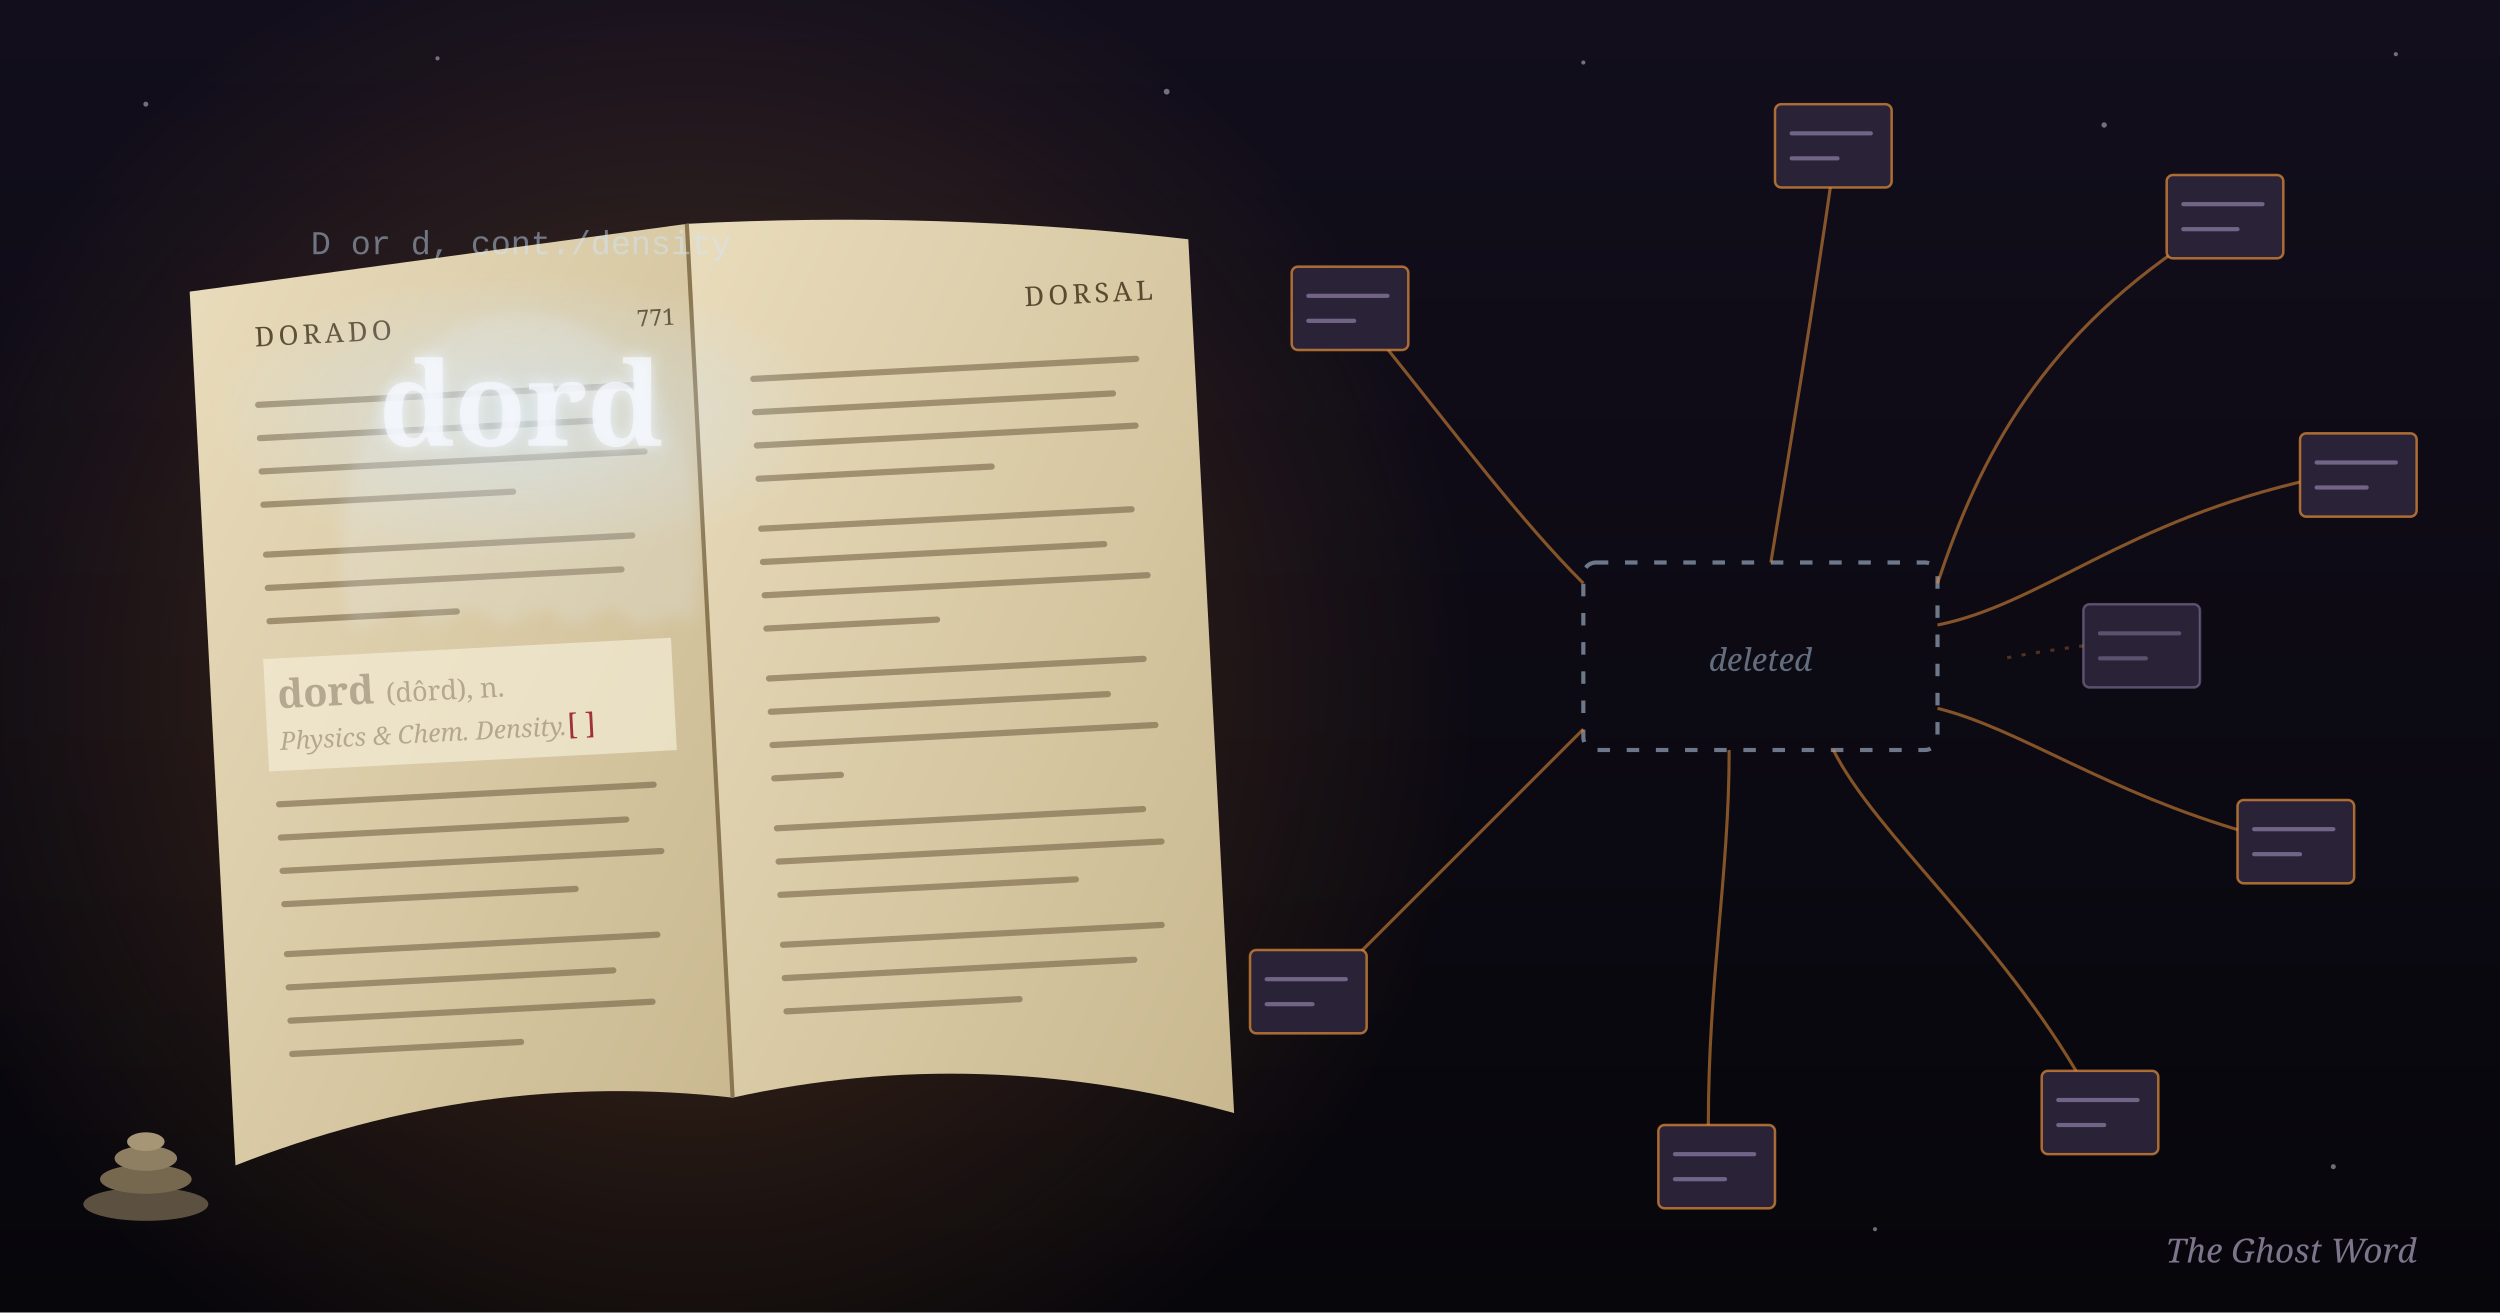
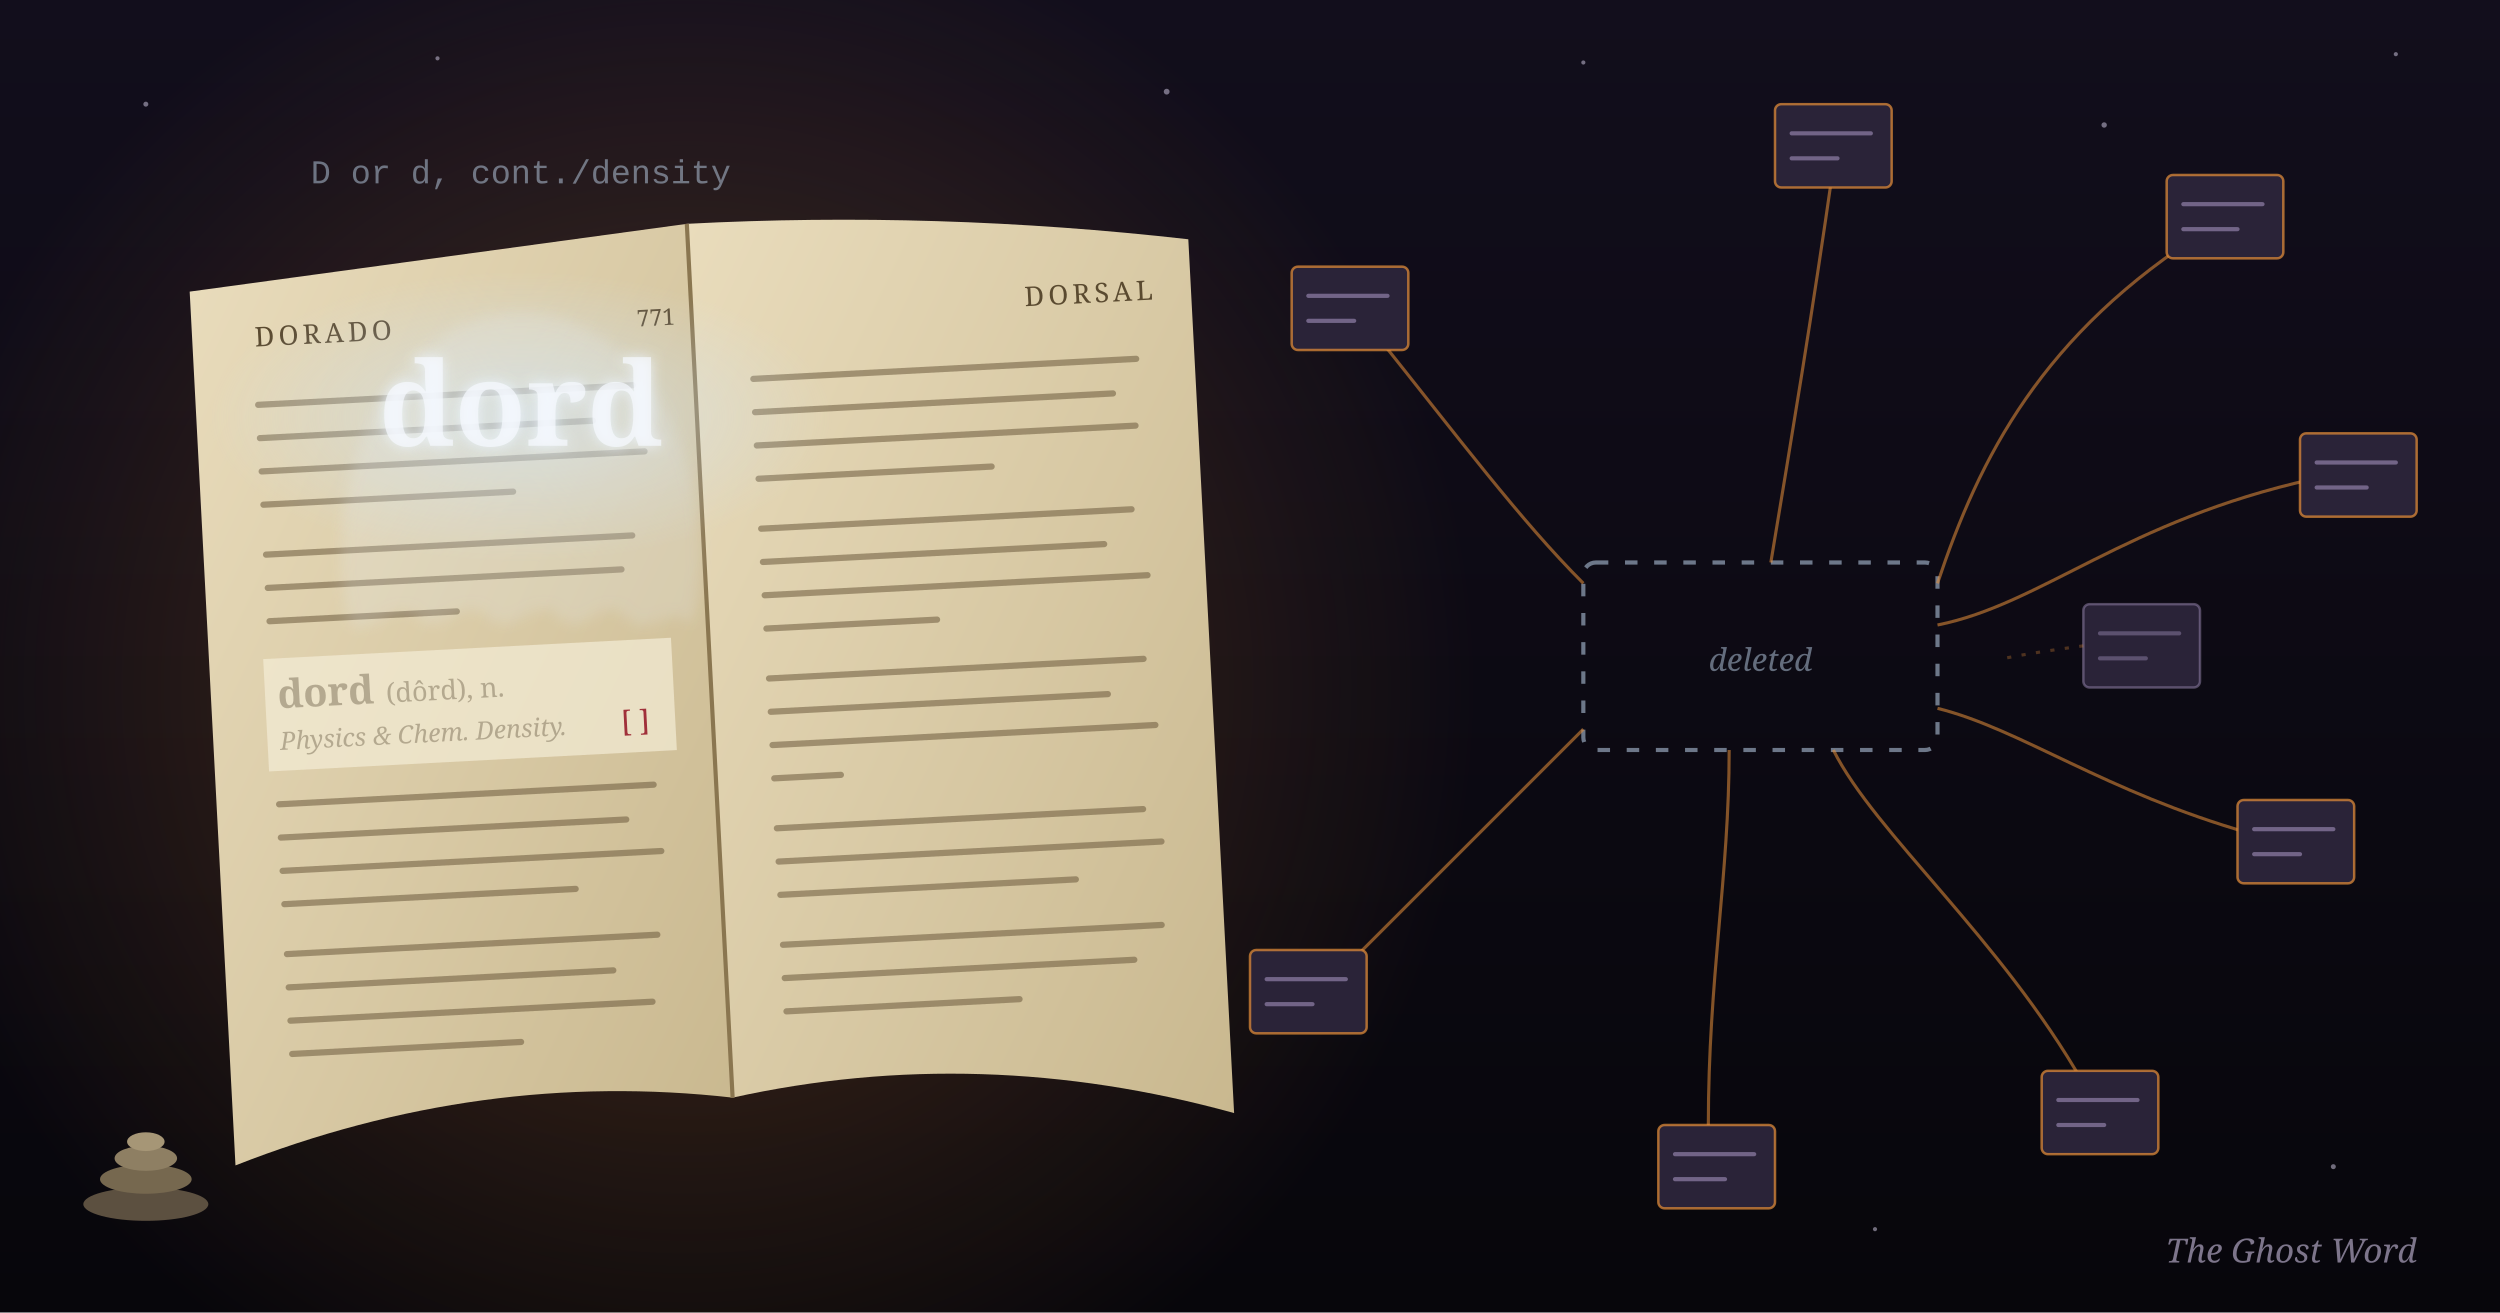
<svg xmlns="http://www.w3.org/2000/svg" viewBox="0 0 1200 630" width="1200" height="630">
  <defs>
    <linearGradient id="night" x1="0" y1="0" x2="0" y2="1">
      <stop offset="0" stop-color="#120e1c" />
      <stop offset="1" stop-color="#07060b" />
    </linearGradient>
    <linearGradient id="paper" x1="0" y1="0" x2="1" y2="1">
      <stop offset="0" stop-color="#e9dcbc" />
      <stop offset="1" stop-color="#c9b88f" />
    </linearGradient>
    <radialGradient id="lamp" cx="330" cy="330" r="380" gradientUnits="userSpaceOnUse">
      <stop offset="0" stop-color="#e8903a" stop-opacity="0.28" />
      <stop offset="1" stop-color="#e8903a" stop-opacity="0" />
    </radialGradient>
    <radialGradient id="haunt" cx="0.5" cy="0.5" r="0.5">
      <stop offset="0" stop-color="#cfe7ff" stop-opacity="0.55" />
      <stop offset="1" stop-color="#cfe7ff" stop-opacity="0" />
    </radialGradient>
    <filter id="blur" x="-20%" y="-50%" width="140%" height="200%">
      <feGaussianBlur stdDeviation="3" />
    </filter>
  </defs>
  <rect width="1200" height="630" fill="url(#night)" />
  <circle cx="330" cy="330" r="380" fill="url(#lamp)" />
  <g fill="#d8d0ea" opacity="0.5">
    <circle cx="70" cy="50" r="1.2" />
    <circle cx="210" cy="28" r="1" />
    <circle cx="560" cy="44" r="1.4" />
    <circle cx="760" cy="30" r="1" />
    <circle cx="1010" cy="60" r="1.3" />
    <circle cx="1150" cy="26" r="1" />
    <circle cx="900" cy="590" r="1" />
    <circle cx="1120" cy="560" r="1.2" />
  </g>
  <g transform="translate(90 120) rotate(-3)">
    <path d="M0 20 Q240 0 240 0 L240 420 Q120 400 0 440 Z" fill="url(#paper)" />
    <path d="M240 0 Q360 0 480 20 L480 440 Q360 400 240 420 Z" fill="url(#paper)" />
    <line x1="240" y1="0" x2="240" y2="420" stroke="#8a7650" stroke-width="2" />
    <text x="30" y="48" font-family="Georgia, serif" font-size="13" fill="#5a4a30" letter-spacing="2">DORADO</text>
    <text x="400" y="48" font-family="Georgia, serif" font-size="13" fill="#5a4a30" letter-spacing="2">DORSAL</text>
    <text x="232" y="48" font-family="Georgia, serif" font-size="11" fill="#5a4a30" text-anchor="end">771</text>
    <g stroke="#6b5a3c" stroke-width="3" stroke-linecap="round" opacity="0.55">
      <line x1="30" y1="76" x2="210" y2="76" />
      <line x1="30" y1="92" x2="190" y2="92" />
      <line x1="30" y1="108" x2="214" y2="108" />
      <line x1="30" y1="124" x2="150" y2="124" />
      <line x1="30" y1="148" x2="206" y2="148" />
      <line x1="30" y1="164" x2="200" y2="164" />
      <line x1="30" y1="180" x2="120" y2="180" />
      <line x1="30" y1="268" x2="210" y2="268" />
      <line x1="30" y1="284" x2="196" y2="284" />
      <line x1="30" y1="300" x2="212" y2="300" />
      <line x1="30" y1="316" x2="170" y2="316" />
      <line x1="30" y1="340" x2="208" y2="340" />
      <line x1="30" y1="356" x2="186" y2="356" />
      <line x1="30" y1="372" x2="204" y2="372" />
      <line x1="30" y1="388" x2="140" y2="388" />
    </g>
    <g stroke="#6b5a3c" stroke-width="3" stroke-linecap="round" opacity="0.55">
      <line x1="268" y1="76" x2="452" y2="76" />
      <line x1="268" y1="92" x2="440" y2="92" />
      <line x1="268" y1="108" x2="450" y2="108" />
      <line x1="268" y1="124" x2="380" y2="124" />
      <line x1="268" y1="148" x2="446" y2="148" />
      <line x1="268" y1="164" x2="432" y2="164" />
      <line x1="268" y1="180" x2="452" y2="180" />
      <line x1="268" y1="196" x2="350" y2="196" />
      <line x1="268" y1="220" x2="448" y2="220" />
      <line x1="268" y1="236" x2="430" y2="236" />
      <line x1="268" y1="252" x2="452" y2="252" />
      <line x1="268" y1="268" x2="300" y2="268" />
      <line x1="268" y1="292" x2="444" y2="292" />
      <line x1="268" y1="308" x2="452" y2="308" />
      <line x1="268" y1="324" x2="410" y2="324" />
      <line x1="268" y1="348" x2="450" y2="348" />
      <line x1="268" y1="364" x2="436" y2="364" />
      <line x1="268" y1="380" x2="380" y2="380" />
    </g>
    <rect x="26" y="198" width="196" height="54" fill="#f4ecd6" opacity="0.7" />
    <text x="32" y="222" font-family="Georgia, serif" font-size="19" font-weight="bold" fill="#4a3c26" opacity="0.35">dord</text>
    <text x="84" y="222" font-family="Georgia, serif" font-size="13" fill="#4a3c26" opacity="0.35">(dôrd), n.</text>
    <text x="32" y="242" font-family="Georgia, serif" font-size="12" font-style="italic" fill="#4a3c26" opacity="0.35">Physics &amp; Chem. Density.</text>
-     <text x="170" y="242" font-family="Georgia, serif" font-size="14" fill="#a0303a">[  ]</text>
+     <text x="196" y="242" font-family="Georgia, serif" font-size="14" fill="#a0303a">[  ]</text>
  </g>
  <g>
    <ellipse cx="250" cy="200" rx="150" ry="70" fill="url(#haunt)" />
    <path d="M168 300 C150 230 190 150 250 150 C310 150 350 230 332 300              C322 288 312 308 300 296 C290 284 280 308 268 296 C258 284 246 308 234 296              C222 284 212 308 200 296 C190 286 180 306 168 300 Z" fill="#e8f2ff" opacity="0.18" filter="url(#blur)" />
    <text x="250" y="214" font-family="Georgia, serif" font-size="56" font-weight="bold" fill="#eef6ff" opacity="0.85" text-anchor="middle" filter="url(#blur)">dord</text>
    <text x="250" y="214" font-family="Georgia, serif" font-size="56" font-weight="bold" fill="#f6faff" opacity="0.7" text-anchor="middle">dord</text>
-     <text x="250" y="122" font-family="'Courier New', monospace" font-size="16" fill="#cfe7ff" opacity="0.45" text-anchor="middle">D or d, cont./density</text>
+     <text x="250" y="88" font-family="'Courier New', monospace" font-size="16" fill="#cfe7ff" opacity="0.45" text-anchor="middle">D or d, cont./density</text>
  </g>
  <rect x="760" y="270" width="170" height="90" rx="6" fill="none" stroke="#cfe7ff" stroke-opacity="0.5" stroke-width="2" stroke-dasharray="6 8" />
  <text x="845" y="322" font-family="Georgia, serif" font-size="15" fill="#cfe7ff" opacity="0.45" text-anchor="middle" font-style="italic">deleted</text>
  <g stroke="#e8903a" stroke-width="1.5" fill="none" opacity="0.55">
    <path d="M1060 110 C980 160 950 220 930 280" />
    <path d="M1110 230 C1020 250 980 290 930 300" />
    <path d="M1080 400 C1010 380 970 350 930 340" />
    <path d="M1000 520 C960 450 900 400 880 360" />
    <path d="M820 540 C820 470 830 420 830 360" />
    <path d="M640 470 C690 420 730 380 760 350" />
    <path d="M660 160 C700 210 730 250 760 280" />
    <path d="M880 80 C870 150 860 210 850 270" />
  </g>
  <g fill="#2a2338" stroke="#e8903a" stroke-opacity="0.7" stroke-width="1.2">
    <rect x="1040" y="84" width="56" height="40" rx="3" />
    <rect x="1104" y="208" width="56" height="40" rx="3" />
    <rect x="1074" y="384" width="56" height="40" rx="3" />
    <rect x="980" y="514" width="56" height="40" rx="3" />
    <rect x="796" y="540" width="56" height="40" rx="3" />
    <rect x="600" y="456" width="56" height="40" rx="3" />
    <rect x="620" y="128" width="56" height="40" rx="3" />
    <rect x="852" y="50" width="56" height="40" rx="3" />
  </g>
  <g stroke="#b9a6d6" stroke-width="2" stroke-linecap="round" opacity="0.5">
    <line x1="1048" y1="98" x2="1086" y2="98" />
    <line x1="1048" y1="110" x2="1074" y2="110" />
    <line x1="1112" y1="222" x2="1150" y2="222" />
    <line x1="1112" y1="234" x2="1136" y2="234" />
    <line x1="1082" y1="398" x2="1120" y2="398" />
    <line x1="1082" y1="410" x2="1104" y2="410" />
    <line x1="988" y1="528" x2="1026" y2="528" />
    <line x1="988" y1="540" x2="1010" y2="540" />
    <line x1="804" y1="554" x2="842" y2="554" />
    <line x1="804" y1="566" x2="828" y2="566" />
    <line x1="608" y1="470" x2="646" y2="470" />
    <line x1="608" y1="482" x2="630" y2="482" />
    <line x1="628" y1="142" x2="666" y2="142" />
    <line x1="628" y1="154" x2="650" y2="154" />
    <line x1="860" y1="64" x2="898" y2="64" />
    <line x1="860" y1="76" x2="882" y2="76" />
  </g>
  <rect x="1000" y="290" width="56" height="40" rx="3" fill="#2a2338" stroke="#b9a6d6" stroke-opacity="0.4" stroke-width="1.2" />
  <g stroke="#b9a6d6" stroke-width="2" stroke-linecap="round" opacity="0.35">
    <line x1="1008" y1="304" x2="1046" y2="304" />
    <line x1="1008" y1="316" x2="1030" y2="316" />
  </g>
  <path d="M1000 310 C985 312 972 314 962 316" stroke="#e8903a" stroke-width="1.5" fill="none" opacity="0.3" stroke-dasharray="2 5" />
  <g transform="translate(70 560)">
    <ellipse cx="0" cy="18" rx="30" ry="8" fill="#5c5040" />
    <ellipse cx="0" cy="6" rx="22" ry="7" fill="#76684f" />
    <ellipse cx="0" cy="-4" rx="15" ry="6" fill="#8e7f63" />
    <ellipse cx="0" cy="-12" rx="9" ry="4.5" fill="#a69676" />
  </g>
  <text x="1160" y="606" font-family="Georgia, serif" font-size="16" fill="#cbbfdf" opacity="0.6" text-anchor="end" font-style="italic">The Ghost Word</text>
</svg>
